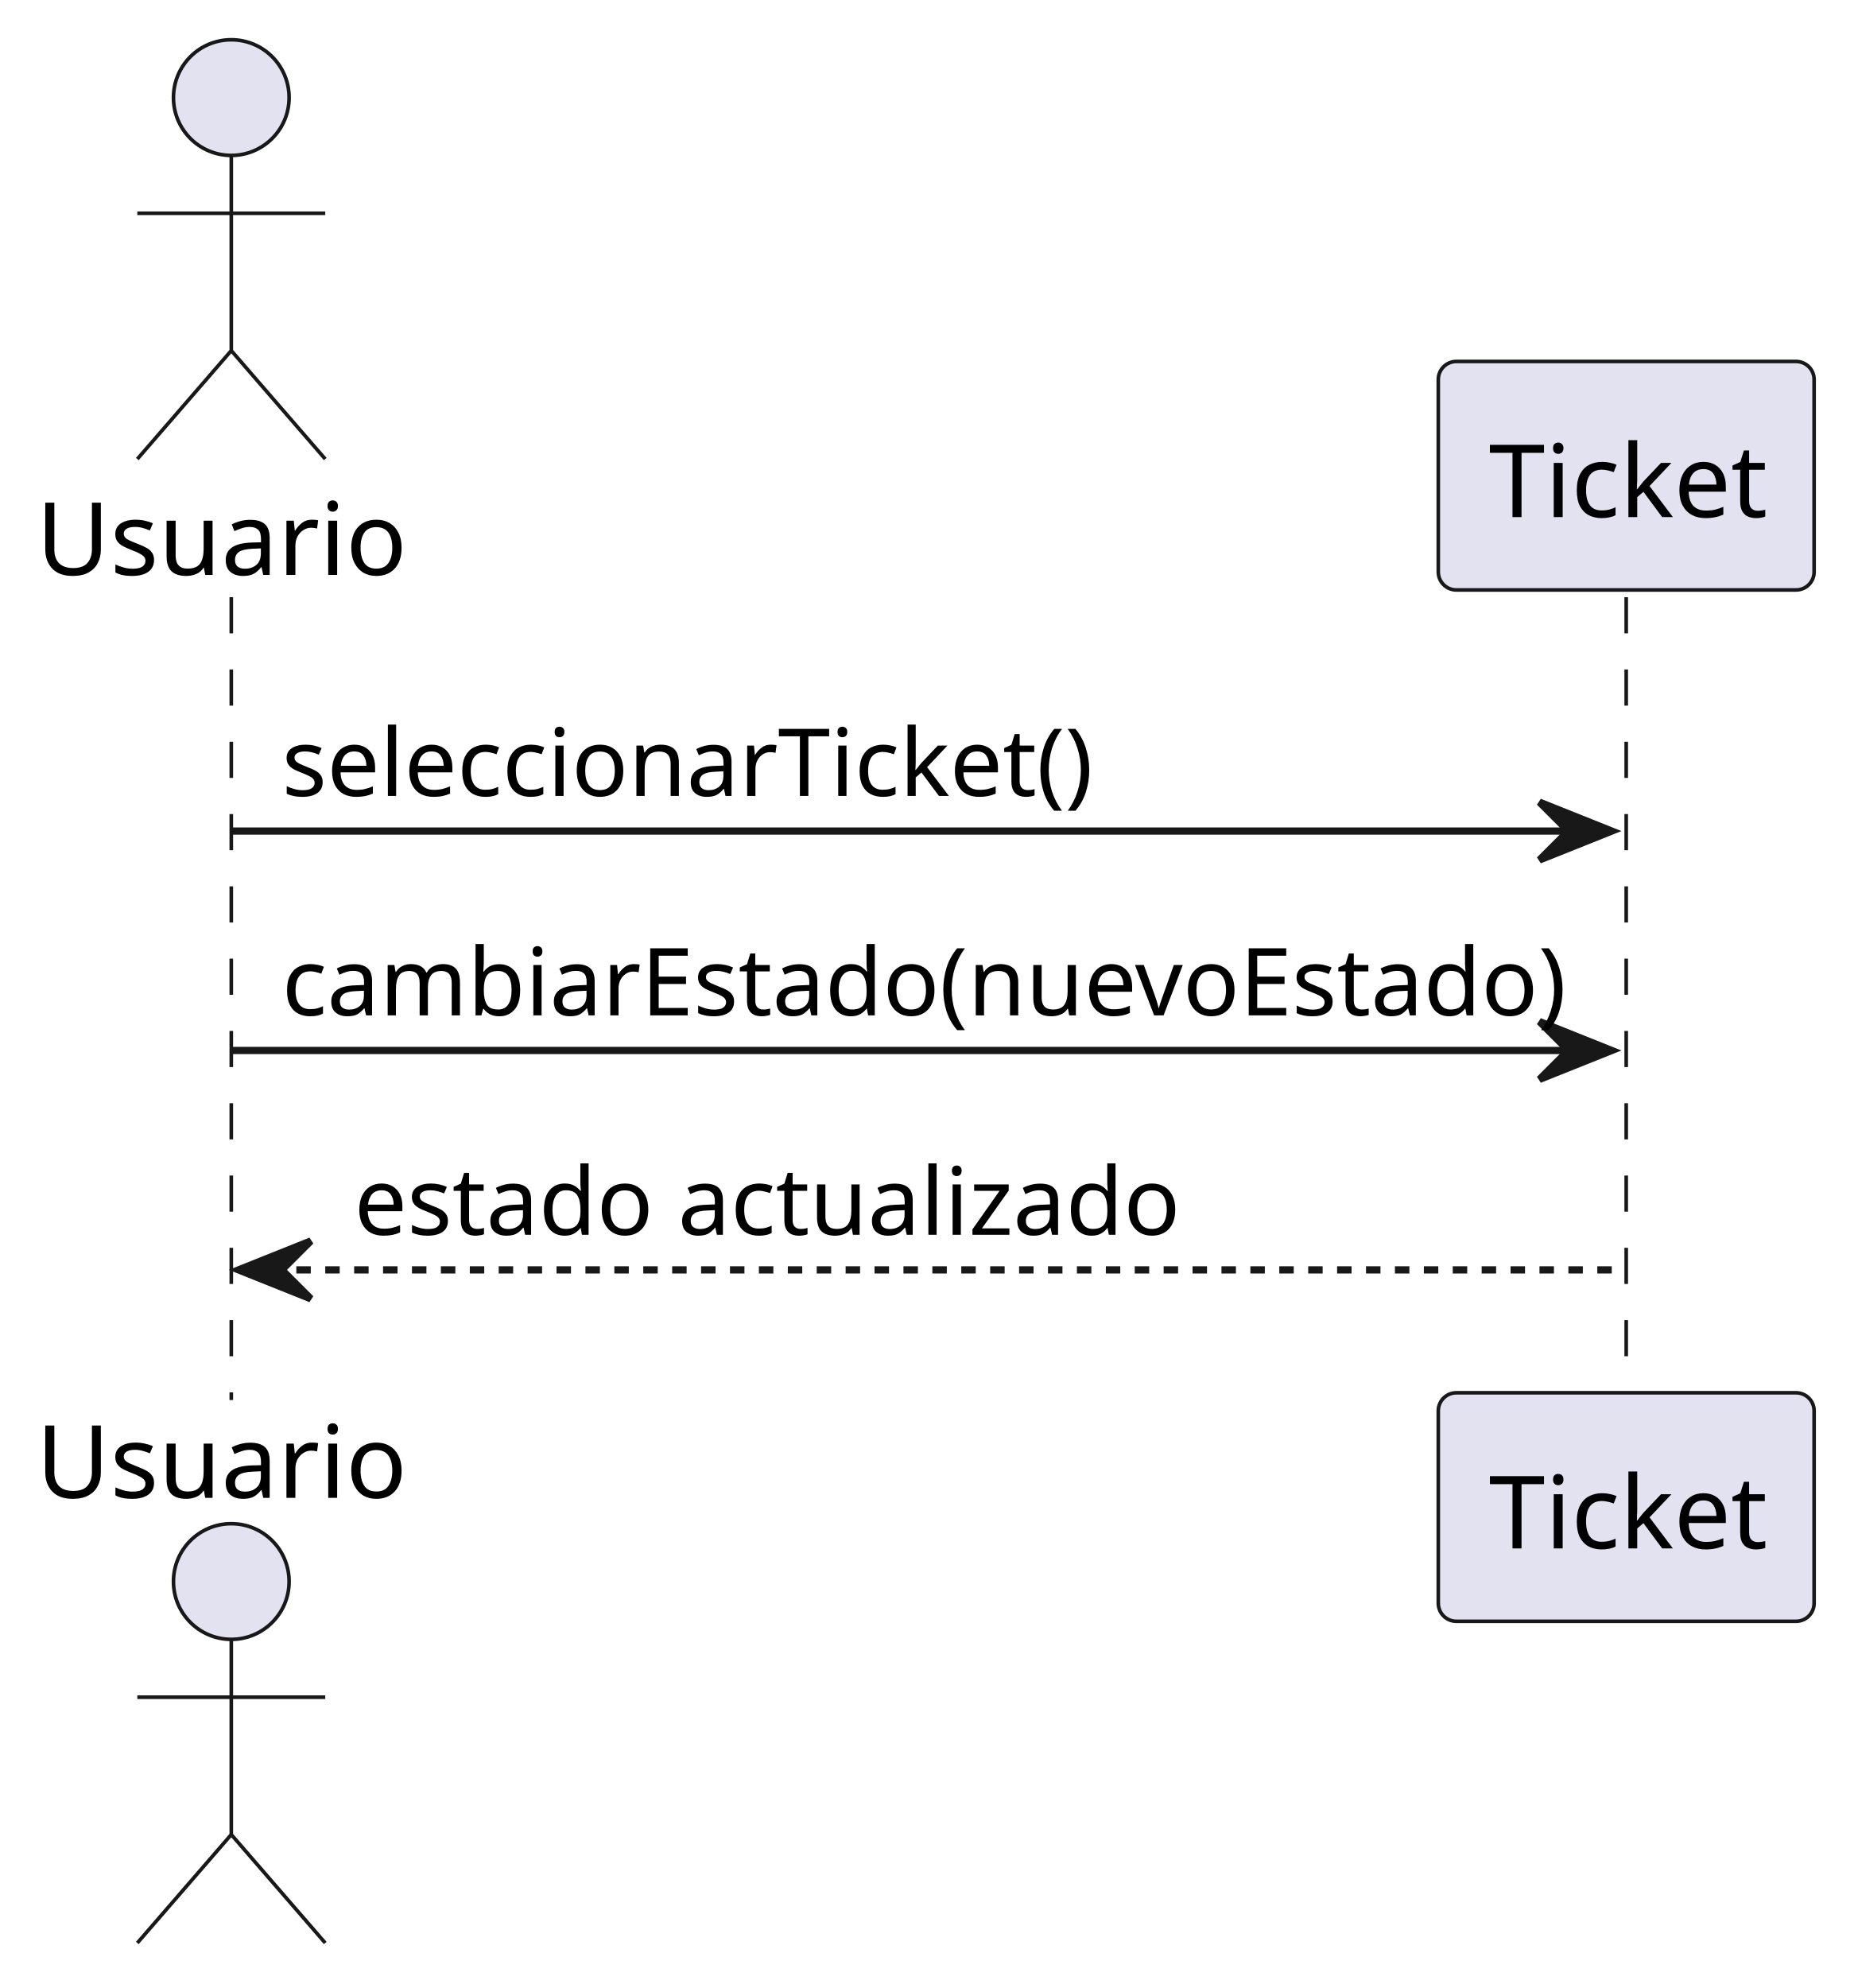
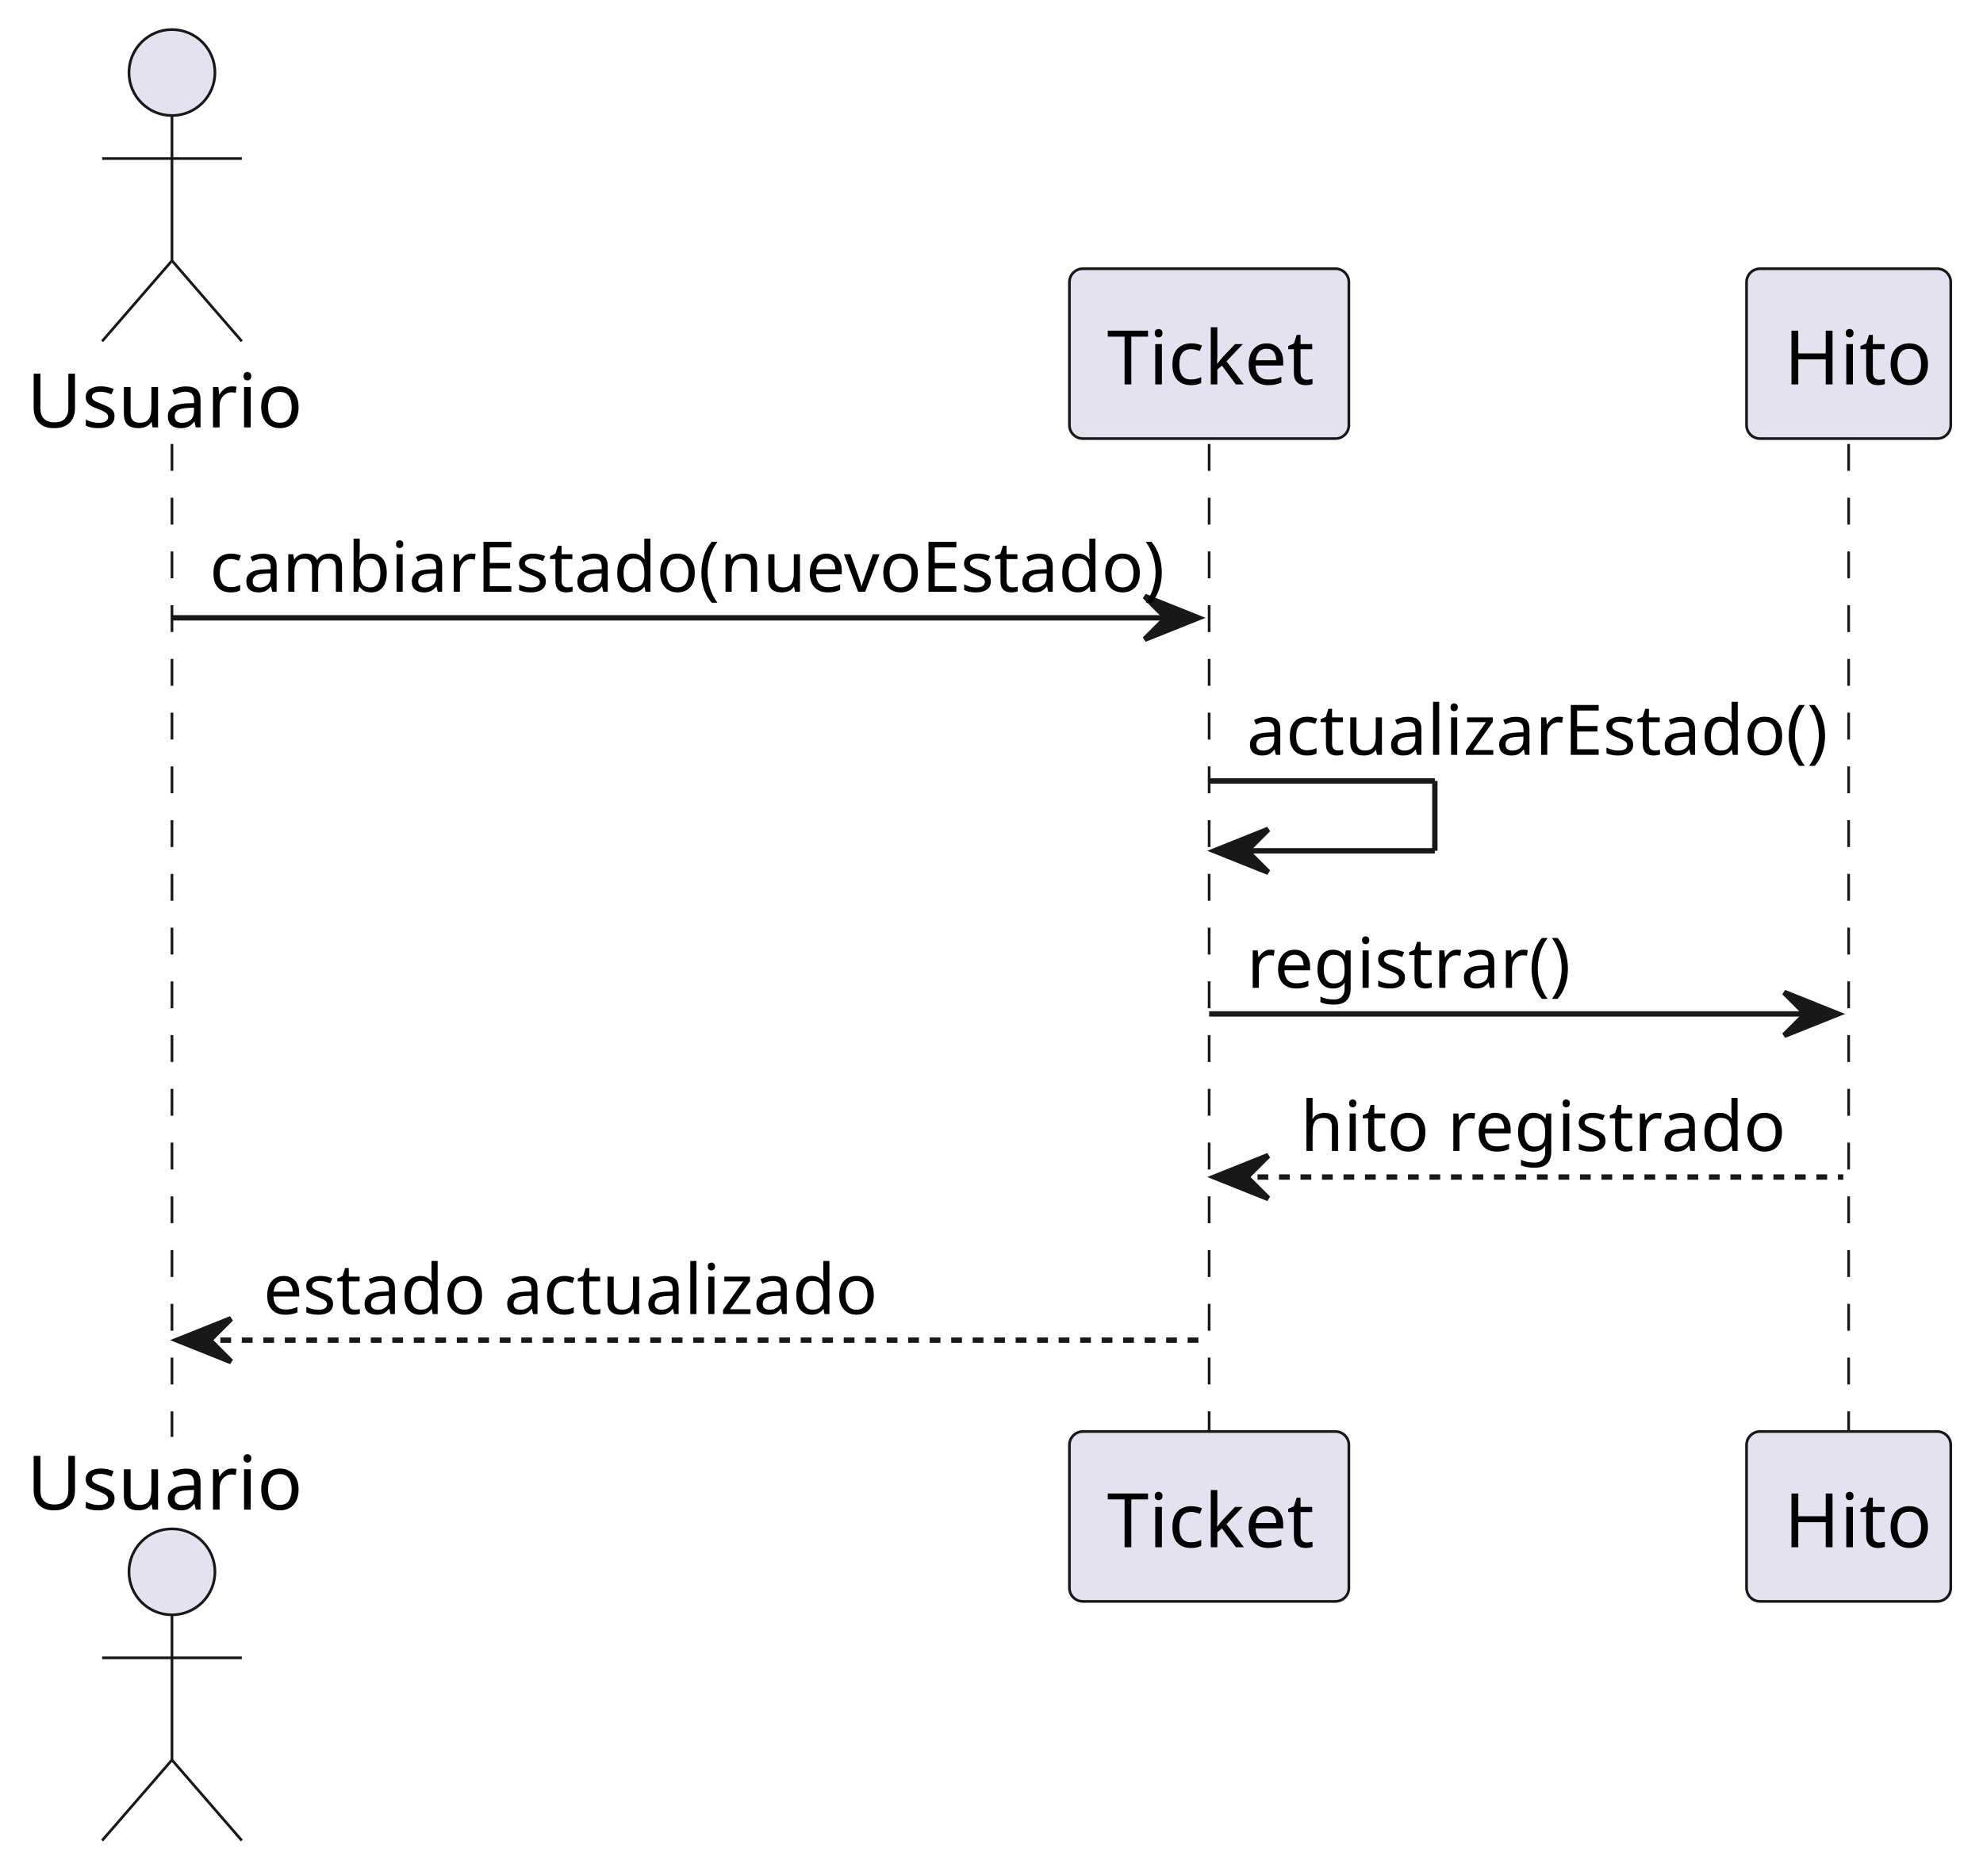
- <svg xmlns="http://www.w3.org/2000/svg" contentStyleType="text/css" height="275px" preserveAspectRatio="none" style="width:257px;height:275px;background:#FFFFFF;" version="1.1" viewBox="0 0 257 275" width="257px" zoomAndPan="magnify">
+ <svg xmlns="http://www.w3.org/2000/svg" contentStyleType="text/css" height="349px" preserveAspectRatio="none" style="width:369px;height:349px;background:#FFFFFF;" version="1.1" viewBox="0 0 369 349" width="369px" zoomAndPan="magnify">
  <defs />
  <g>
-     <line style="stroke:#181818;stroke-width:0.5;stroke-dasharray:5.0,5.0;" x1="32" x2="32" y1="82.609" y2="193.664" />
-     <line style="stroke:#181818;stroke-width:0.5;stroke-dasharray:5.0,5.0;" x1="225" x2="225" y1="82.609" y2="193.664" />
+     <line style="stroke:#181818;stroke-width:0.5;stroke-dasharray:5.0,5.0;" x1="32" x2="32" y1="82.609" y2="267.367" />
+     <line style="stroke:#181818;stroke-width:0.5;stroke-dasharray:5.0,5.0;" x1="225" x2="225" y1="82.609" y2="267.367" />
+     <line style="stroke:#181818;stroke-width:0.5;stroke-dasharray:5.0,5.0;" x1="344" x2="344" y1="82.609" y2="267.367" />
    <text fill="#000000" font-family="sans-serif" font-size="14" lengthAdjust="spacing" textLength="48" x="5" y="79.533">Usuario</text>
    <ellipse cx="32" cy="13.5" fill="#E2E2F0" rx="8" ry="8" style="stroke:#181818;stroke-width:0.5;" />
    <path d="M32,21.5 L32,48.5 M19,29.5 L45,29.5 M32,48.5 L19,63.5 M32,48.5 L45,63.5 " fill="none" style="stroke:#181818;stroke-width:0.5;" />
-     <text fill="#000000" font-family="sans-serif" font-size="14" lengthAdjust="spacing" textLength="48" x="5" y="207.197">Usuario</text>
-     <ellipse cx="32" cy="218.773" fill="#E2E2F0" rx="8" ry="8" style="stroke:#181818;stroke-width:0.5;" />
-     <path d="M32,226.773 L32,253.773 M19,234.773 L45,234.773 M32,253.773 L19,268.773 M32,253.773 L45,268.773 " fill="none" style="stroke:#181818;stroke-width:0.5;" />
+     <text fill="#000000" font-family="sans-serif" font-size="14" lengthAdjust="spacing" textLength="48" x="5" y="280.9">Usuario</text>
+     <ellipse cx="32" cy="292.477" fill="#E2E2F0" rx="8" ry="8" style="stroke:#181818;stroke-width:0.5;" />
+     <path d="M32,300.477 L32,327.477 M19,308.477 L45,308.477 M32,327.477 L19,342.477 M32,327.477 L45,342.477 " fill="none" style="stroke:#181818;stroke-width:0.5;" />
    <rect fill="#E2E2F0" height="31.609" rx="2.5" ry="2.5" style="stroke:#181818;stroke-width:0.5;" width="52" x="199" y="50" />
    <text fill="#000000" font-family="sans-serif" font-size="14" lengthAdjust="spacing" textLength="38" x="206" y="71.533">Ticket</text>
-     <rect fill="#E2E2F0" height="31.609" rx="2.5" ry="2.5" style="stroke:#181818;stroke-width:0.5;" width="52" x="199" y="192.664" />
-     <text fill="#000000" font-family="sans-serif" font-size="14" lengthAdjust="spacing" textLength="38" x="206" y="214.197">Ticket</text>
+     <rect fill="#E2E2F0" height="31.609" rx="2.5" ry="2.5" style="stroke:#181818;stroke-width:0.5;" width="52" x="199" y="266.367" />
+     <text fill="#000000" font-family="sans-serif" font-size="14" lengthAdjust="spacing" textLength="38" x="206" y="287.9">Ticket</text>
+     <rect fill="#E2E2F0" height="31.609" rx="2.5" ry="2.5" style="stroke:#181818;stroke-width:0.5;" width="38" x="325" y="50" />
+     <text fill="#000000" font-family="sans-serif" font-size="14" lengthAdjust="spacing" textLength="24" x="332" y="71.533">Hito</text>
+     <rect fill="#E2E2F0" height="31.609" rx="2.5" ry="2.5" style="stroke:#181818;stroke-width:0.5;" width="38" x="325" y="266.367" />
+     <text fill="#000000" font-family="sans-serif" font-size="14" lengthAdjust="spacing" textLength="24" x="332" y="287.9">Hito</text>
    <polygon fill="#181818" points="213,110.961,223,114.961,213,118.961,217,114.961" style="stroke:#181818;stroke-width:1.0;" />
    <line style="stroke:#181818;stroke-width:1.0;" x1="32" x2="219" y1="114.961" y2="114.961" />
-     <text fill="#000000" font-family="sans-serif" font-size="13" lengthAdjust="spacing" textLength="109" x="39" y="110.105">seleccionarTicket()</text>
-     <polygon fill="#181818" points="213,141.312,223,145.312,213,149.312,217,145.312" style="stroke:#181818;stroke-width:1.0;" />
-     <line style="stroke:#181818;stroke-width:1.0;" x1="32" x2="219" y1="145.312" y2="145.312" />
-     <text fill="#000000" font-family="sans-serif" font-size="13" lengthAdjust="spacing" textLength="169" x="39" y="140.456">cambiarEstado(nuevoEstado)</text>
-     <polygon fill="#181818" points="43,171.664,33,175.664,43,179.664,39,175.664" style="stroke:#181818;stroke-width:1.0;" />
-     <line style="stroke:#181818;stroke-width:1.0;stroke-dasharray:2.0,2.0;" x1="37" x2="224" y1="175.664" y2="175.664" />
-     <text fill="#000000" font-family="sans-serif" font-size="13" lengthAdjust="spacing" textLength="109" x="49" y="170.808">estado actualizado</text>
+     <text fill="#000000" font-family="sans-serif" font-size="13" lengthAdjust="spacing" textLength="169" x="39" y="110.105">cambiarEstado(nuevoEstado)</text>
+     <line style="stroke:#181818;stroke-width:1.0;" x1="225" x2="267" y1="145.312" y2="145.312" />
+     <line style="stroke:#181818;stroke-width:1.0;" x1="267" x2="267" y1="145.312" y2="158.312" />
+     <line style="stroke:#181818;stroke-width:1.0;" x1="226" x2="267" y1="158.312" y2="158.312" />
+     <polygon fill="#181818" points="236,154.312,226,158.312,236,162.312,232,158.312" style="stroke:#181818;stroke-width:1.0;" />
+     <text fill="#000000" font-family="sans-serif" font-size="13" lengthAdjust="spacing" textLength="105" x="232" y="140.456">actualizarEstado()</text>
+     <polygon fill="#181818" points="332,184.664,342,188.664,332,192.664,336,188.664" style="stroke:#181818;stroke-width:1.0;" />
+     <line style="stroke:#181818;stroke-width:1.0;" x1="225" x2="338" y1="188.664" y2="188.664" />
+     <text fill="#000000" font-family="sans-serif" font-size="13" lengthAdjust="spacing" textLength="55" x="232" y="183.808">registrar()</text>
+     <polygon fill="#181818" points="236,215.016,226,219.016,236,223.016,232,219.016" style="stroke:#181818;stroke-width:1.0;" />
+     <line style="stroke:#181818;stroke-width:1.0;stroke-dasharray:2.0,2.0;" x1="230" x2="343" y1="219.016" y2="219.016" />
+     <text fill="#000000" font-family="sans-serif" font-size="13" lengthAdjust="spacing" textLength="82" x="242" y="214.159">hito registrado</text>
+     <polygon fill="#181818" points="43,245.367,33,249.367,43,253.367,39,249.367" style="stroke:#181818;stroke-width:1.0;" />
+     <line style="stroke:#181818;stroke-width:1.0;stroke-dasharray:2.0,2.0;" x1="37" x2="224" y1="249.367" y2="249.367" />
+     <text fill="#000000" font-family="sans-serif" font-size="13" lengthAdjust="spacing" textLength="109" x="49" y="244.511">estado actualizado</text>
  </g>
</svg>
